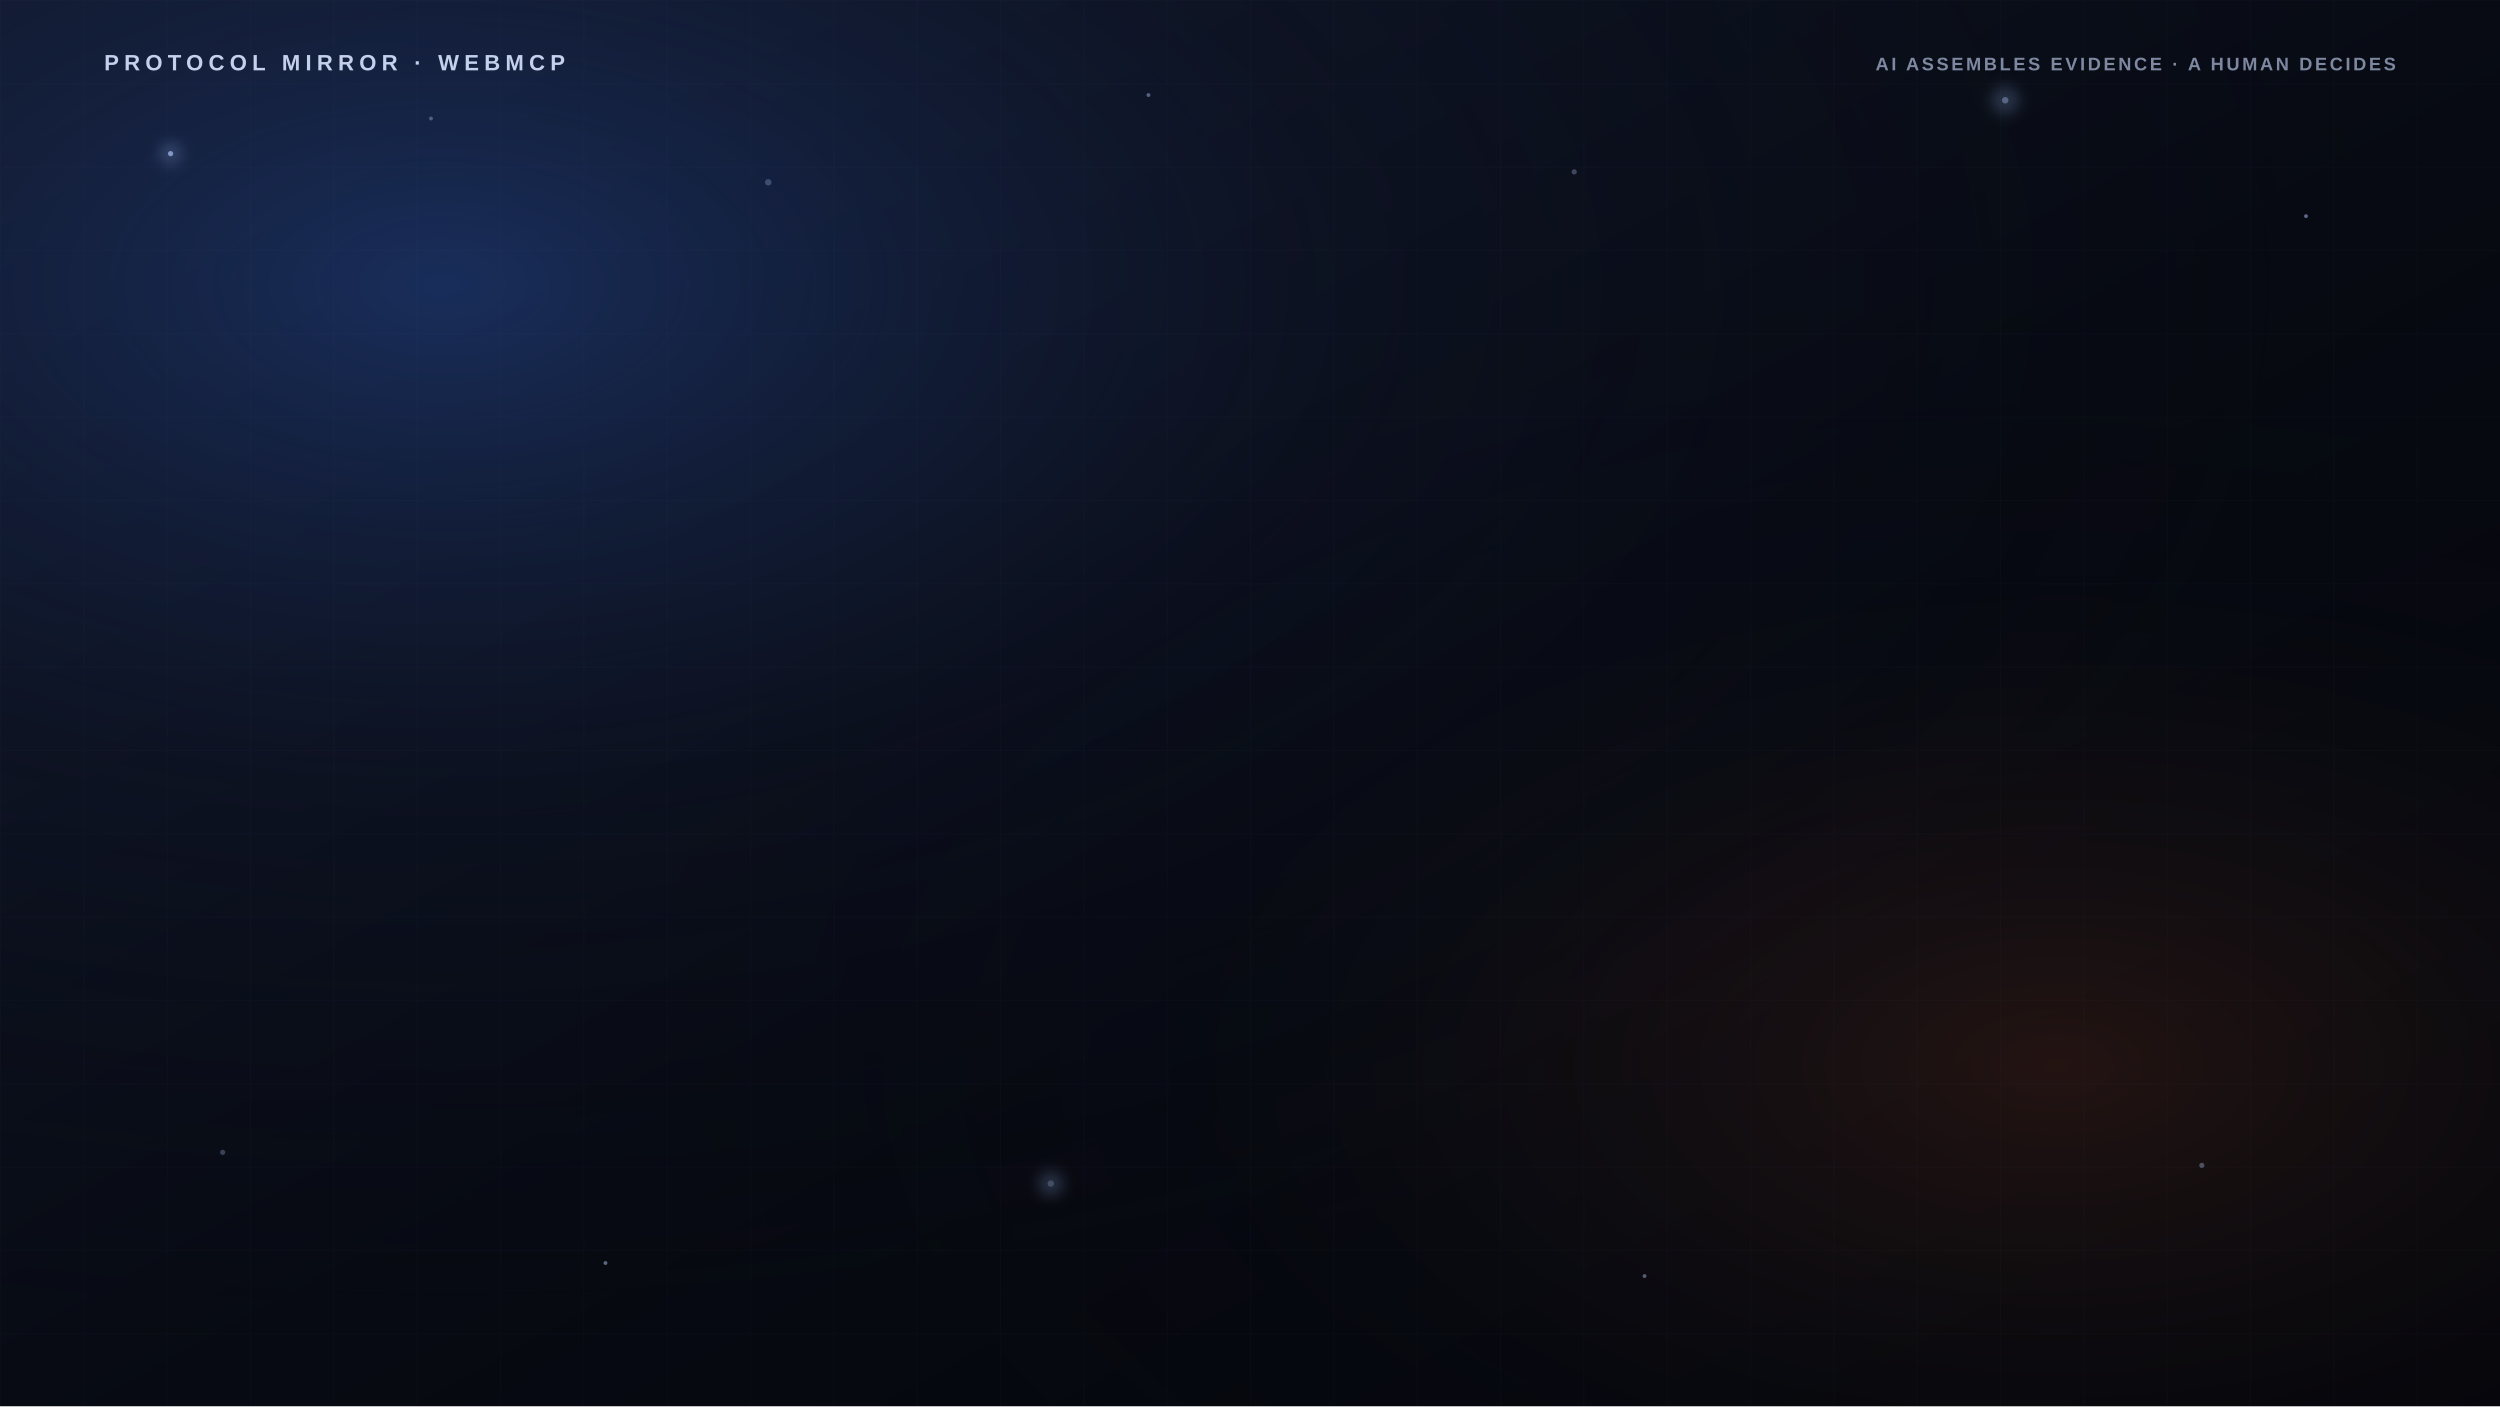
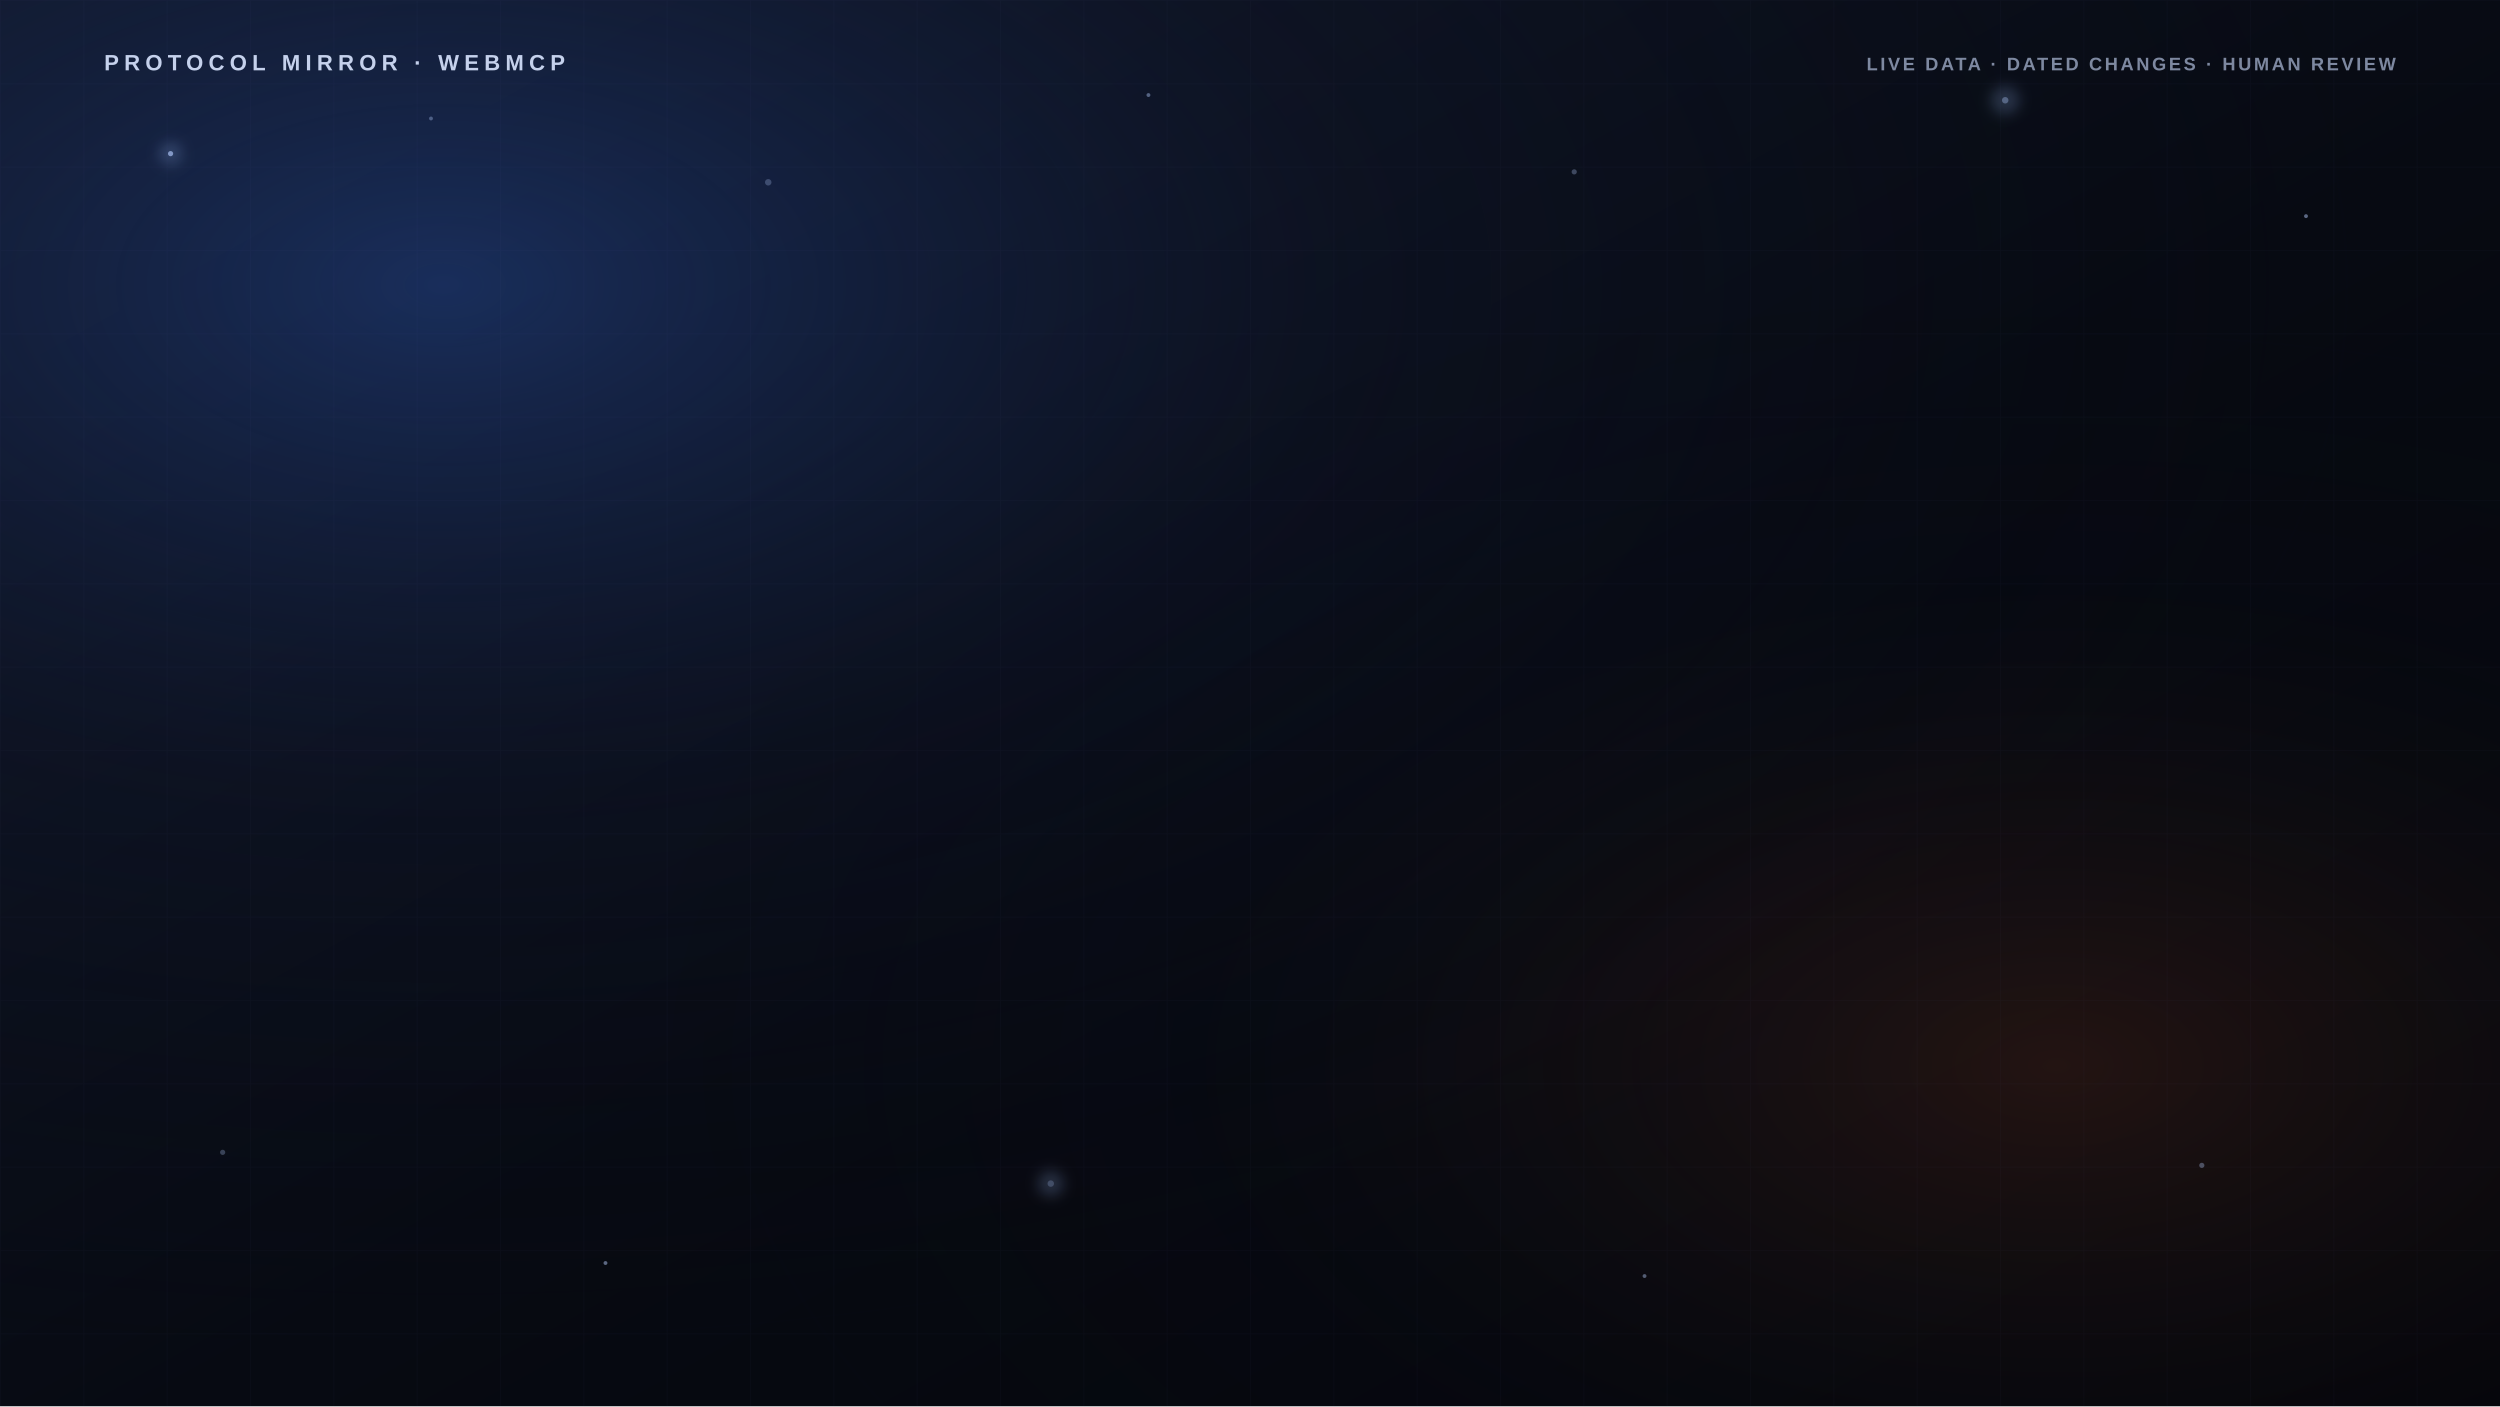
<svg xmlns="http://www.w3.org/2000/svg" width="3840" height="2160" viewBox="0 0 3840 2160">
  <defs>
    <radialGradient id="blue-bloom" cx="18%" cy="20%" r="80%">
      <stop offset="0" stop-color="#203e7e" stop-opacity=".62" />
      <stop offset=".46" stop-color="#11182f" stop-opacity=".28" />
      <stop offset="1" stop-color="#05070e" stop-opacity="0" />
    </radialGradient>
    <radialGradient id="amber-bloom" cx="82%" cy="76%" r="62%">
      <stop offset="0" stop-color="#6f351d" stop-opacity=".28" />
      <stop offset=".58" stop-color="#0a0d17" stop-opacity=".08" />
      <stop offset="1" stop-color="#05070e" stop-opacity="0" />
    </radialGradient>
    <linearGradient id="edge" x1="0" y1="0" x2="1" y2="1">
      <stop offset="0" stop-color="#11182a" />
      <stop offset=".54" stop-color="#070a12" />
      <stop offset="1" stop-color="#03050a" />
    </linearGradient>
    <pattern id="grid" width="128" height="128" patternUnits="userSpaceOnUse">
      <path d="M128 0H0V128" fill="none" stroke="#8fa7d4" stroke-opacity=".035" stroke-width="2" />
    </pattern>
    <filter id="glow">
      <feGaussianBlur stdDeviation="10" />
    </filter>
  </defs>
  <rect width="3840" height="2160" fill="url(#edge)" />
  <rect width="3840" height="2160" fill="url(#blue-bloom)" />
  <rect width="3840" height="2160" fill="url(#amber-bloom)" />
  <rect width="3840" height="2160" fill="url(#grid)" />
  <g fill="#b5cdfd">
    <circle cx="262" cy="236" r="4" opacity=".64" />
    <circle cx="662" cy="182" r="3" opacity=".35" />
    <circle cx="1180" cy="280" r="5" opacity=".26" />
    <circle cx="1764" cy="146" r="3" opacity=".42" />
    <circle cx="2418" cy="264" r="4" opacity=".30" />
    <circle cx="3080" cy="154" r="5" opacity=".35" />
    <circle cx="3542" cy="332" r="3" opacity=".48" />
    <circle cx="342" cy="1770" r="4" opacity=".28" />
    <circle cx="930" cy="1940" r="3" opacity=".48" />
    <circle cx="1614" cy="1818" r="5" opacity=".22" />
    <circle cx="2526" cy="1960" r="3" opacity=".42" />
    <circle cx="3382" cy="1790" r="4" opacity=".34" />
  </g>
  <g fill="#9fc3ff" opacity=".20" filter="url(#glow)">
    <circle cx="262" cy="236" r="18" />
    <circle cx="3080" cy="154" r="22" />
    <circle cx="1614" cy="1818" r="20" />
  </g>
  <text x="160" y="108" font-family="Arial, Helvetica, sans-serif" font-size="34" font-weight="700" letter-spacing="8" fill="#d8e4ff" opacity=".9">PROTOCOL MIRROR · WEBMCP</text>
-   <text x="3680" y="108" text-anchor="end" font-family="Arial, Helvetica, sans-serif" font-size="28" font-weight="600" letter-spacing="4" fill="#aab8d6" opacity=".72">AI ASSEMBLES EVIDENCE · A HUMAN DECIDES</text>
+   <text x="3680" y="108" text-anchor="end" font-family="Arial, Helvetica, sans-serif" font-size="28" font-weight="600" letter-spacing="4" fill="#aab8d6" opacity=".72">LIVE DATA · DATED CHANGES · HUMAN REVIEW</text>
</svg>
